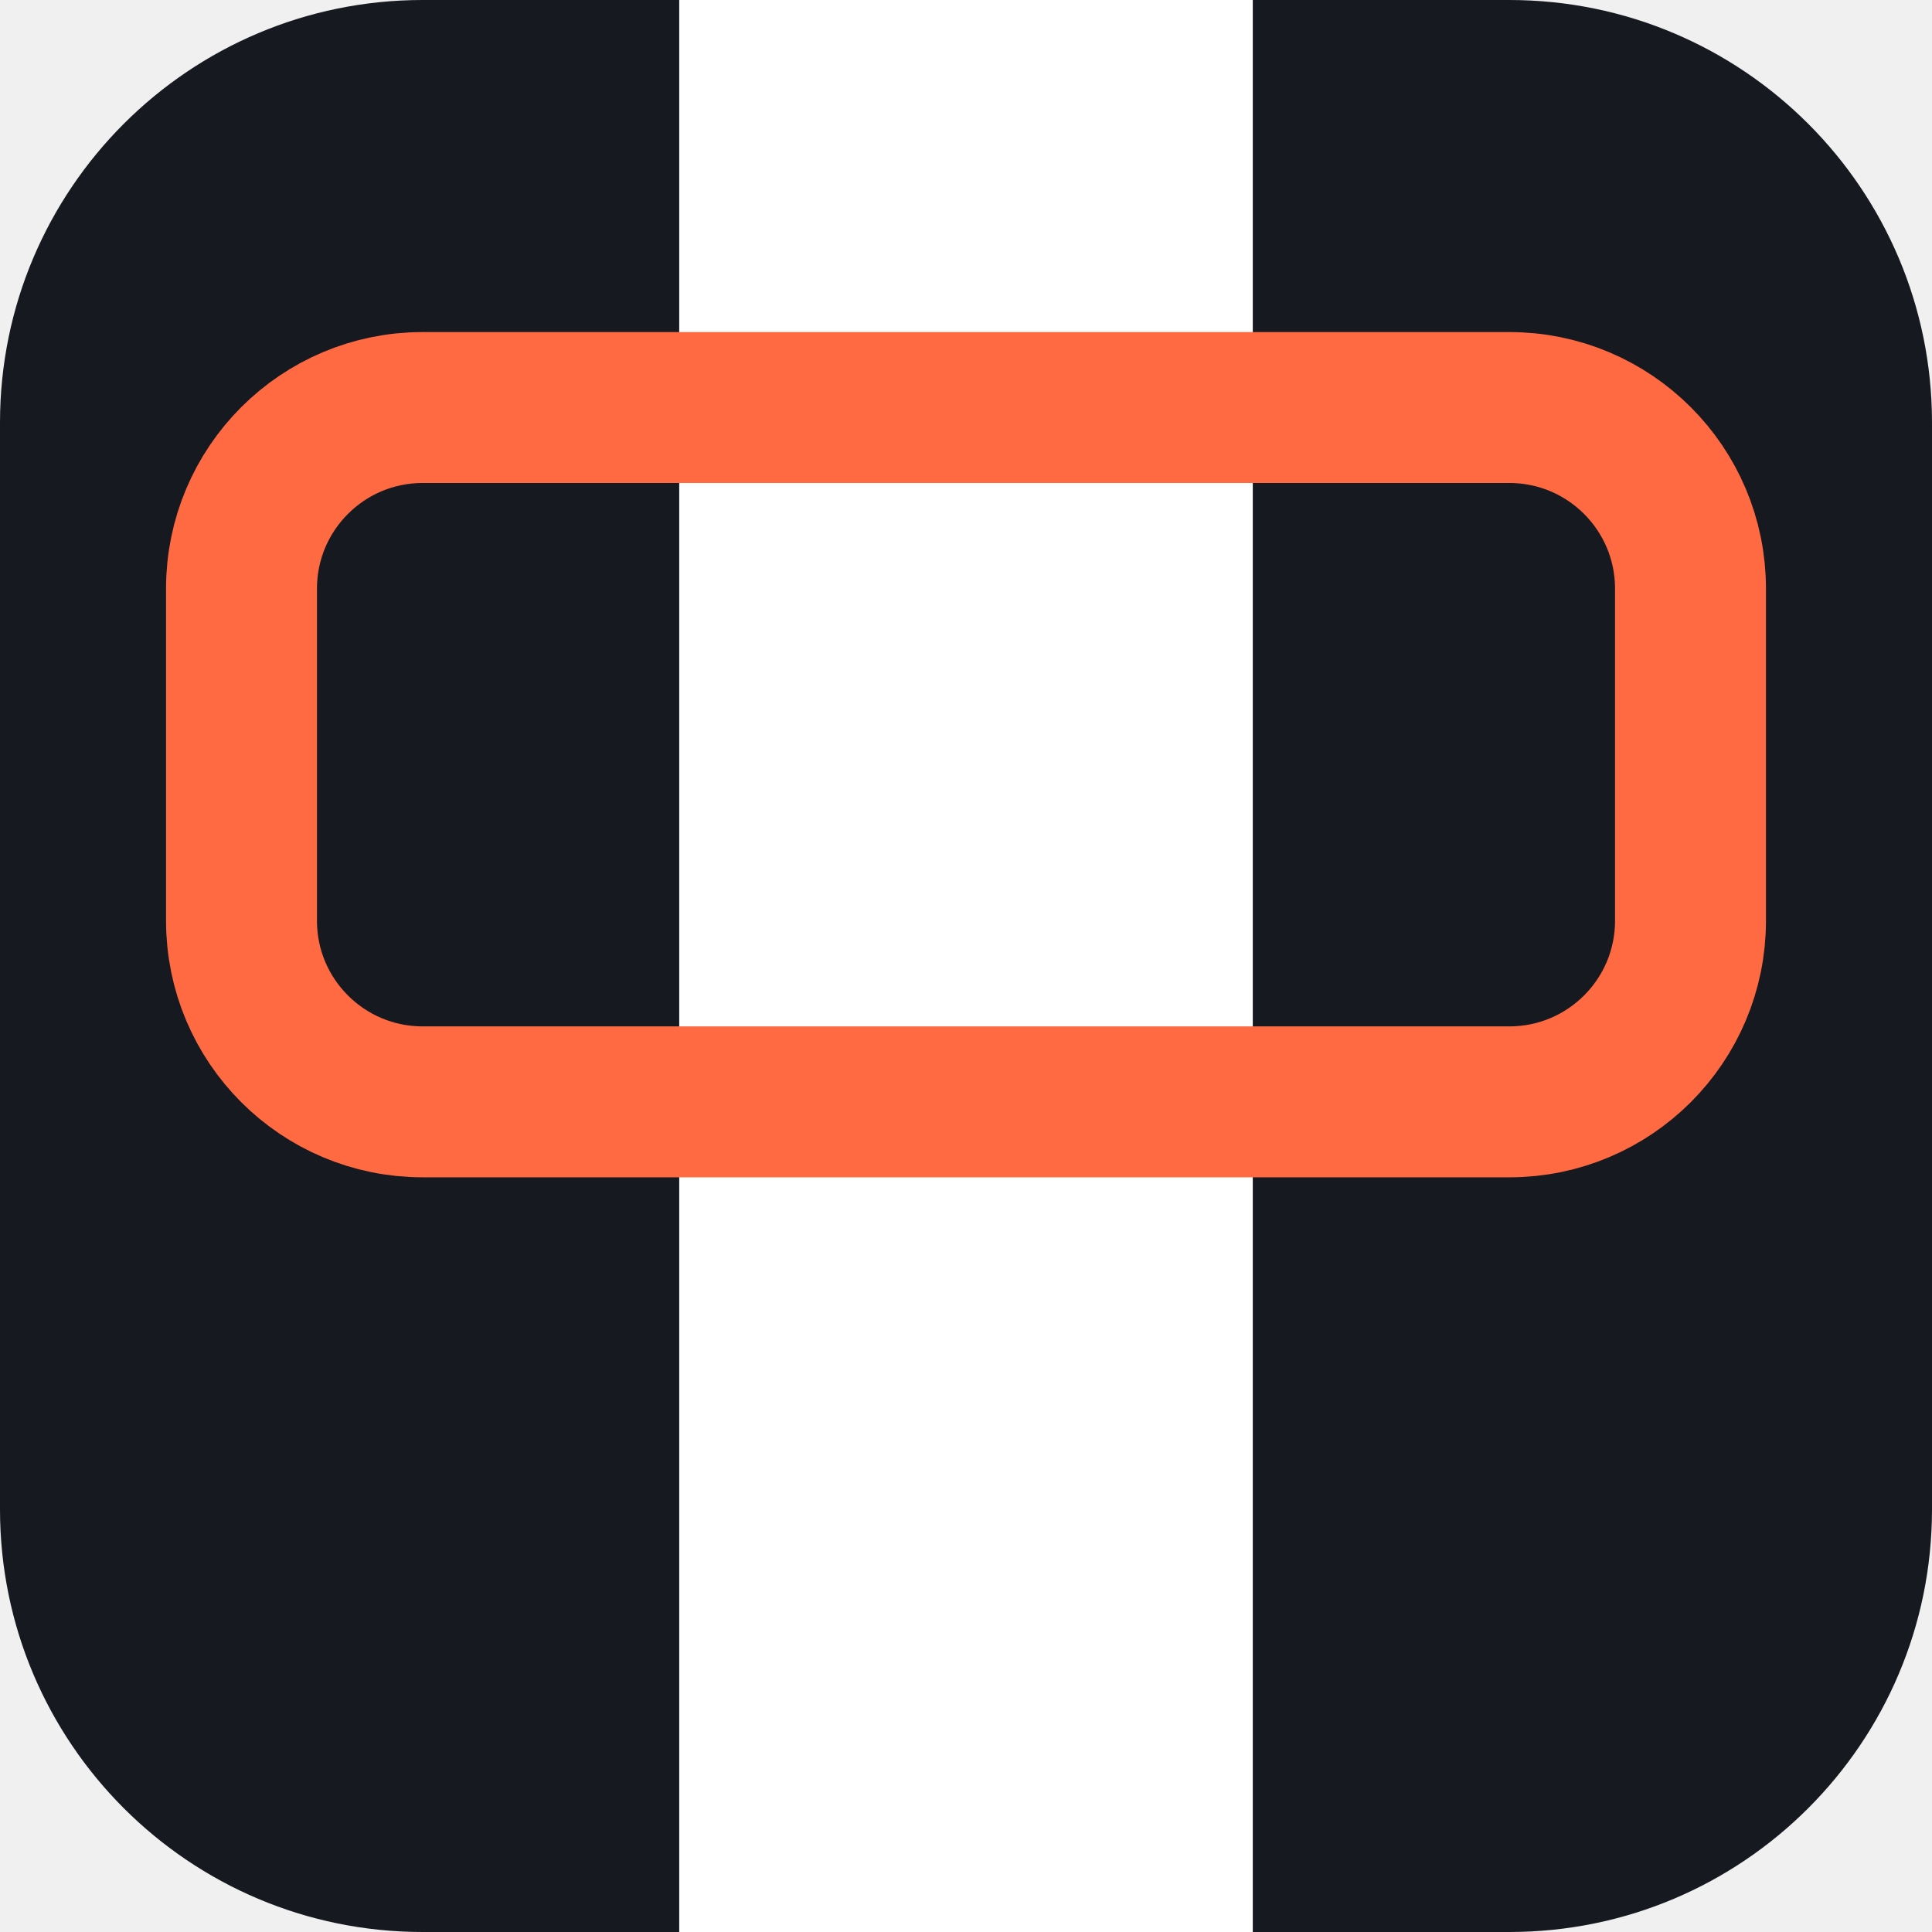
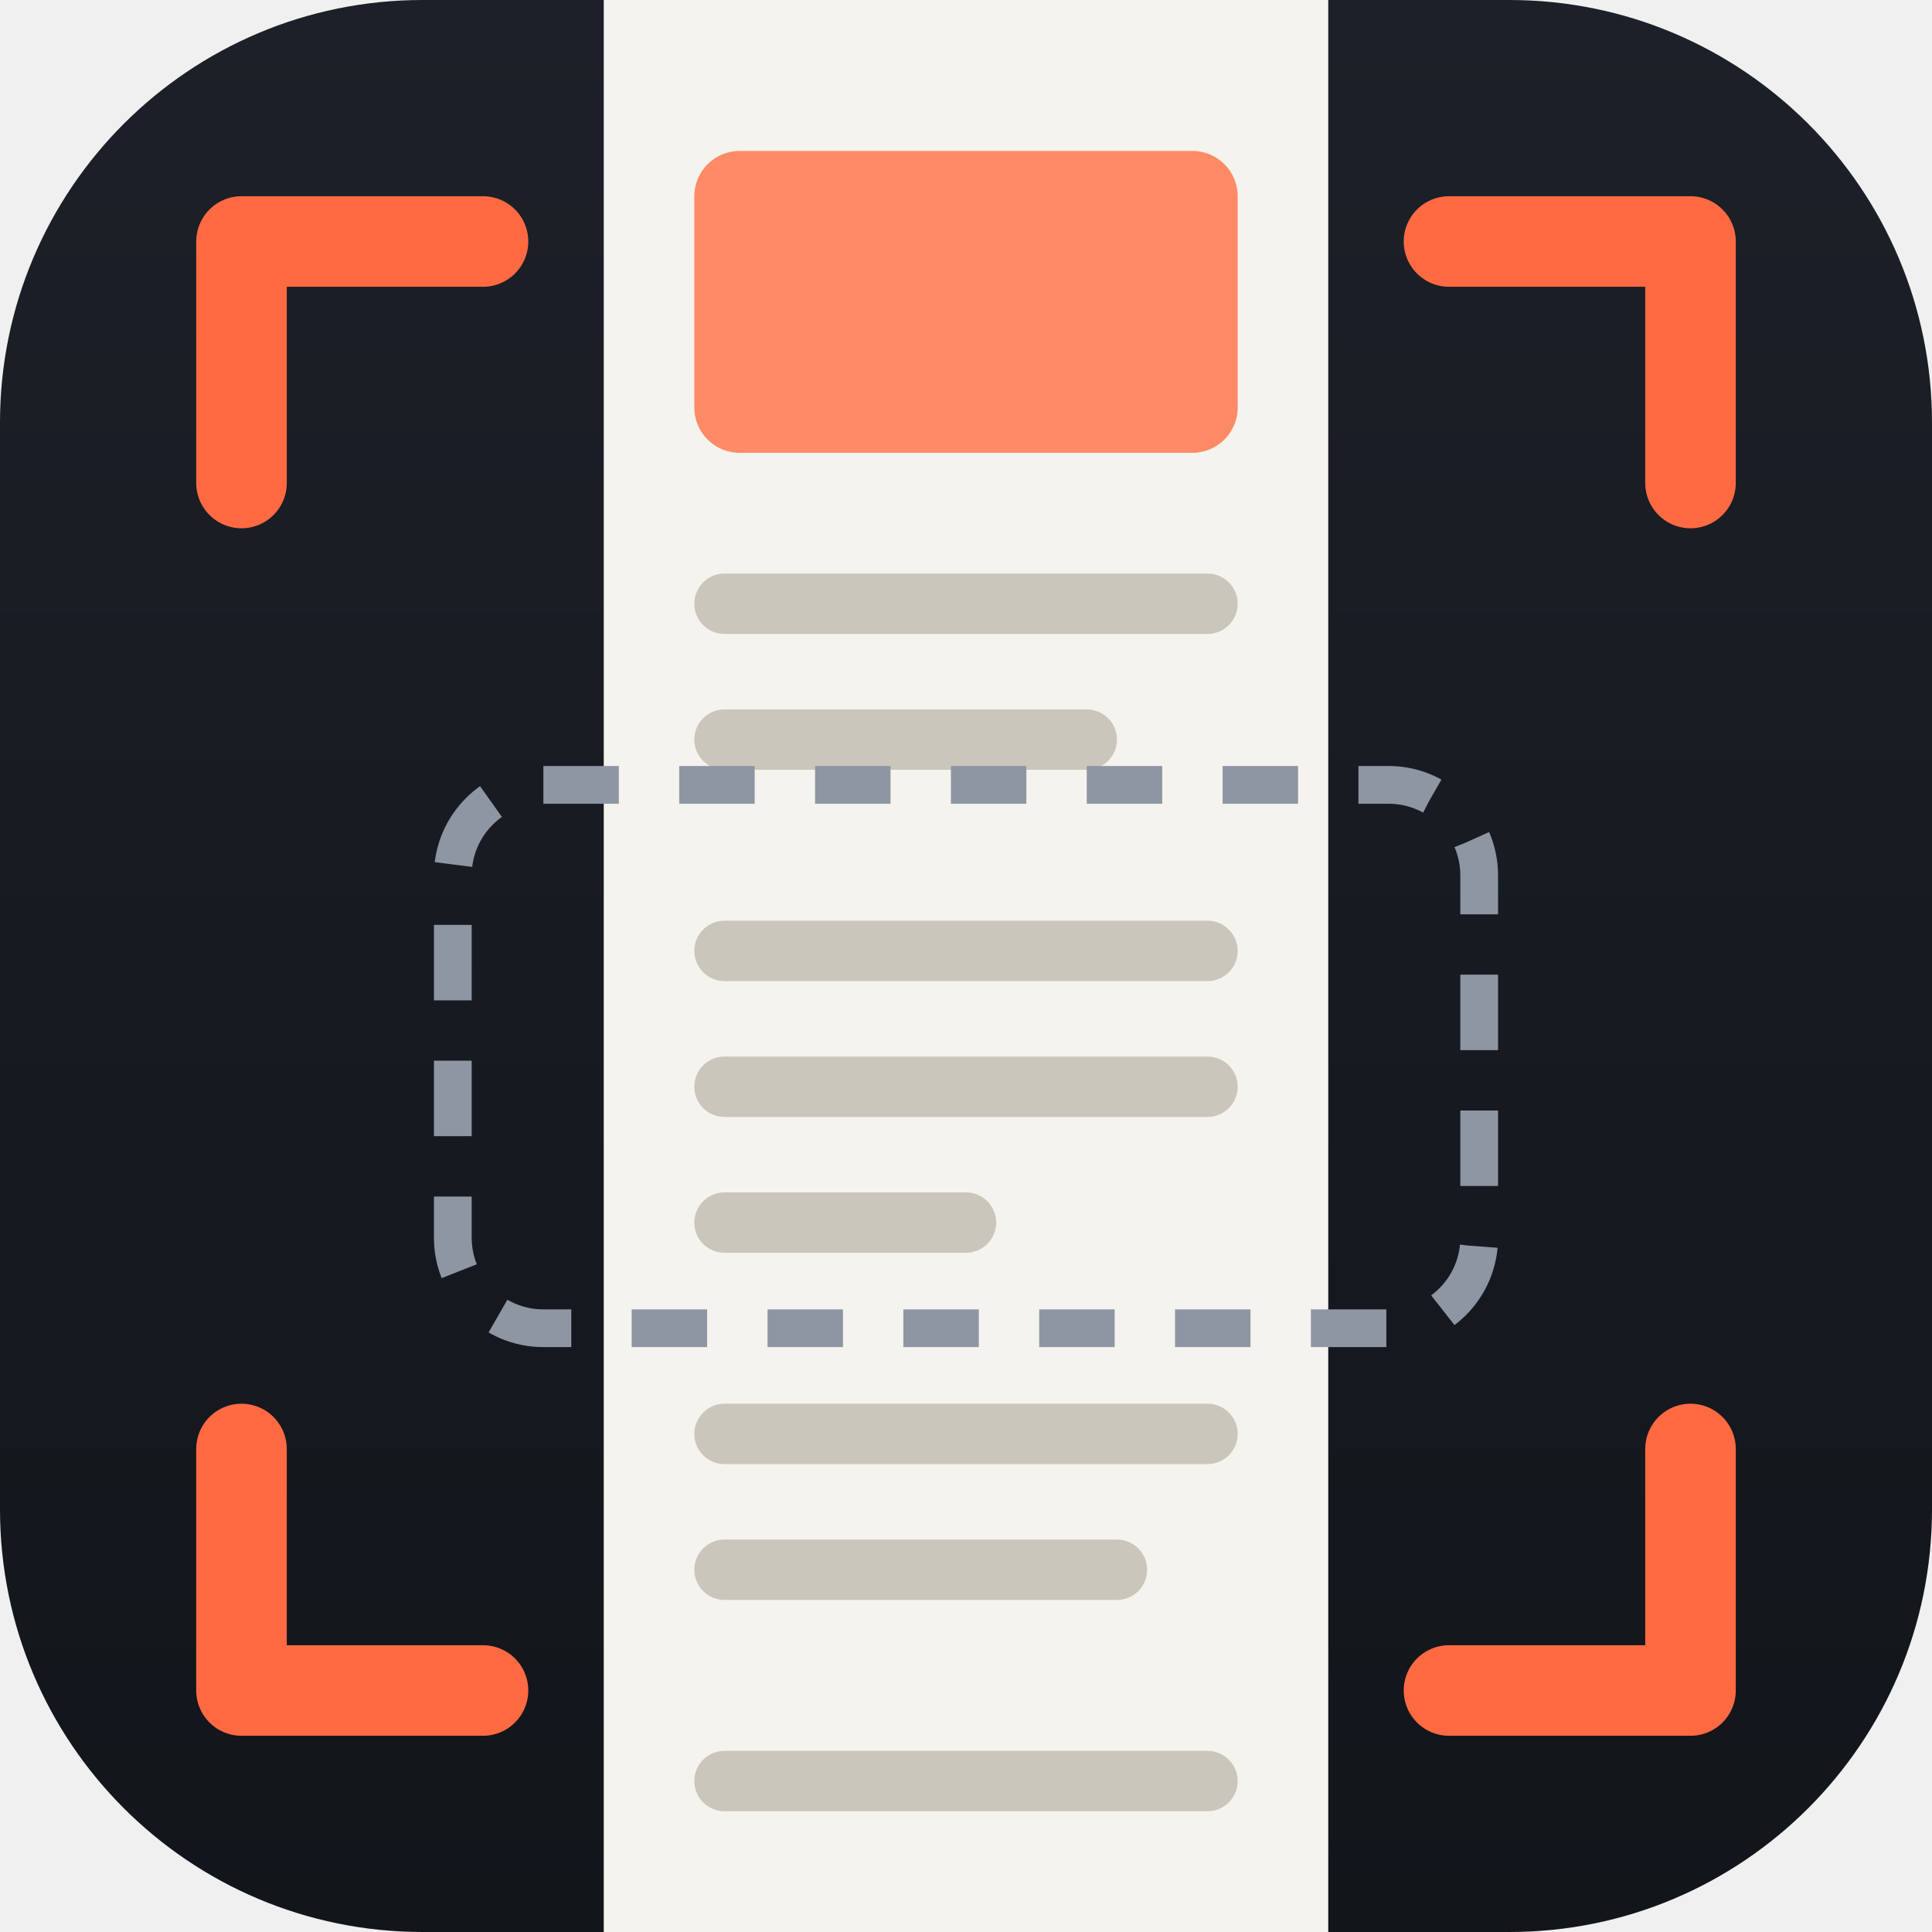
- <svg xmlns="http://www.w3.org/2000/svg" width="128" height="128" viewBox="0 0 128 128" role="img" aria-label="Uncropped">
-   <rect width="128" height="128" rx="28" fill="#16191f" />
-   <clipPath id="tileS">
-     <rect width="128" height="128" rx="28" />
-   </clipPath>
-   <g clip-path="url(#tileS)">
-     <rect x="45" y="-14" width="38" height="156" rx="6" fill="#ffffff" />
-     <rect x="16" y="27" width="96" height="46" rx="12" fill="none" stroke="#ff6a42" stroke-width="10" />
+ <svg xmlns="http://www.w3.org/2000/svg" viewBox="0 0 128 128" width="128" height="128">
+   <defs>
+     <linearGradient id="unbg" x1="0" y1="0" x2="0" y2="1">
+       <stop offset="0" stop-color="#1c2028" />
+       <stop offset="1" stop-color="#12151a" />
+     </linearGradient>
+     <clipPath id="unc">
+       <rect width="128" height="128" rx="28" />
+     </clipPath>
+   </defs>
+   <rect width="128" height="128" rx="28" fill="url(#unbg)" />
+   <g clip-path="url(#unc)">
+     <rect x="40" y="-10" width="48" height="148" rx="4" fill="#f5f3ee" />
+     <rect x="46" y="10" width="36" height="20" rx="3" fill="#ff8a66" />
+     <g fill="#cbc6bb">
+       <rect x="46" y="38" width="36" height="4" rx="2" />
+       <rect x="46" y="47" width="28" height="4" rx="2" />
+       <rect x="46" y="61" width="36" height="4" rx="2" />
+       <rect x="46" y="70" width="36" height="4" rx="2" />
+       <rect x="46" y="79" width="20" height="4" rx="2" />
+       <rect x="46" y="93" width="36" height="4" rx="2" />
+       <rect x="46" y="102" width="30" height="4" rx="2" />
+       <rect x="46" y="116" width="36" height="4" rx="2" />
+     </g>
+   </g>
+   <rect x="30" y="52" width="68" height="36" rx="6" fill="none" stroke="#8e96a3" stroke-width="2.5" stroke-dasharray="5 4" />
+   <g fill="none" stroke="#ff6a42" stroke-width="6" stroke-linecap="round" stroke-linejoin="round">
+     <path d="M16 32V16h16M96 16h16v16M112 96v16H96M32 112H16V96" />
  </g>
</svg>
